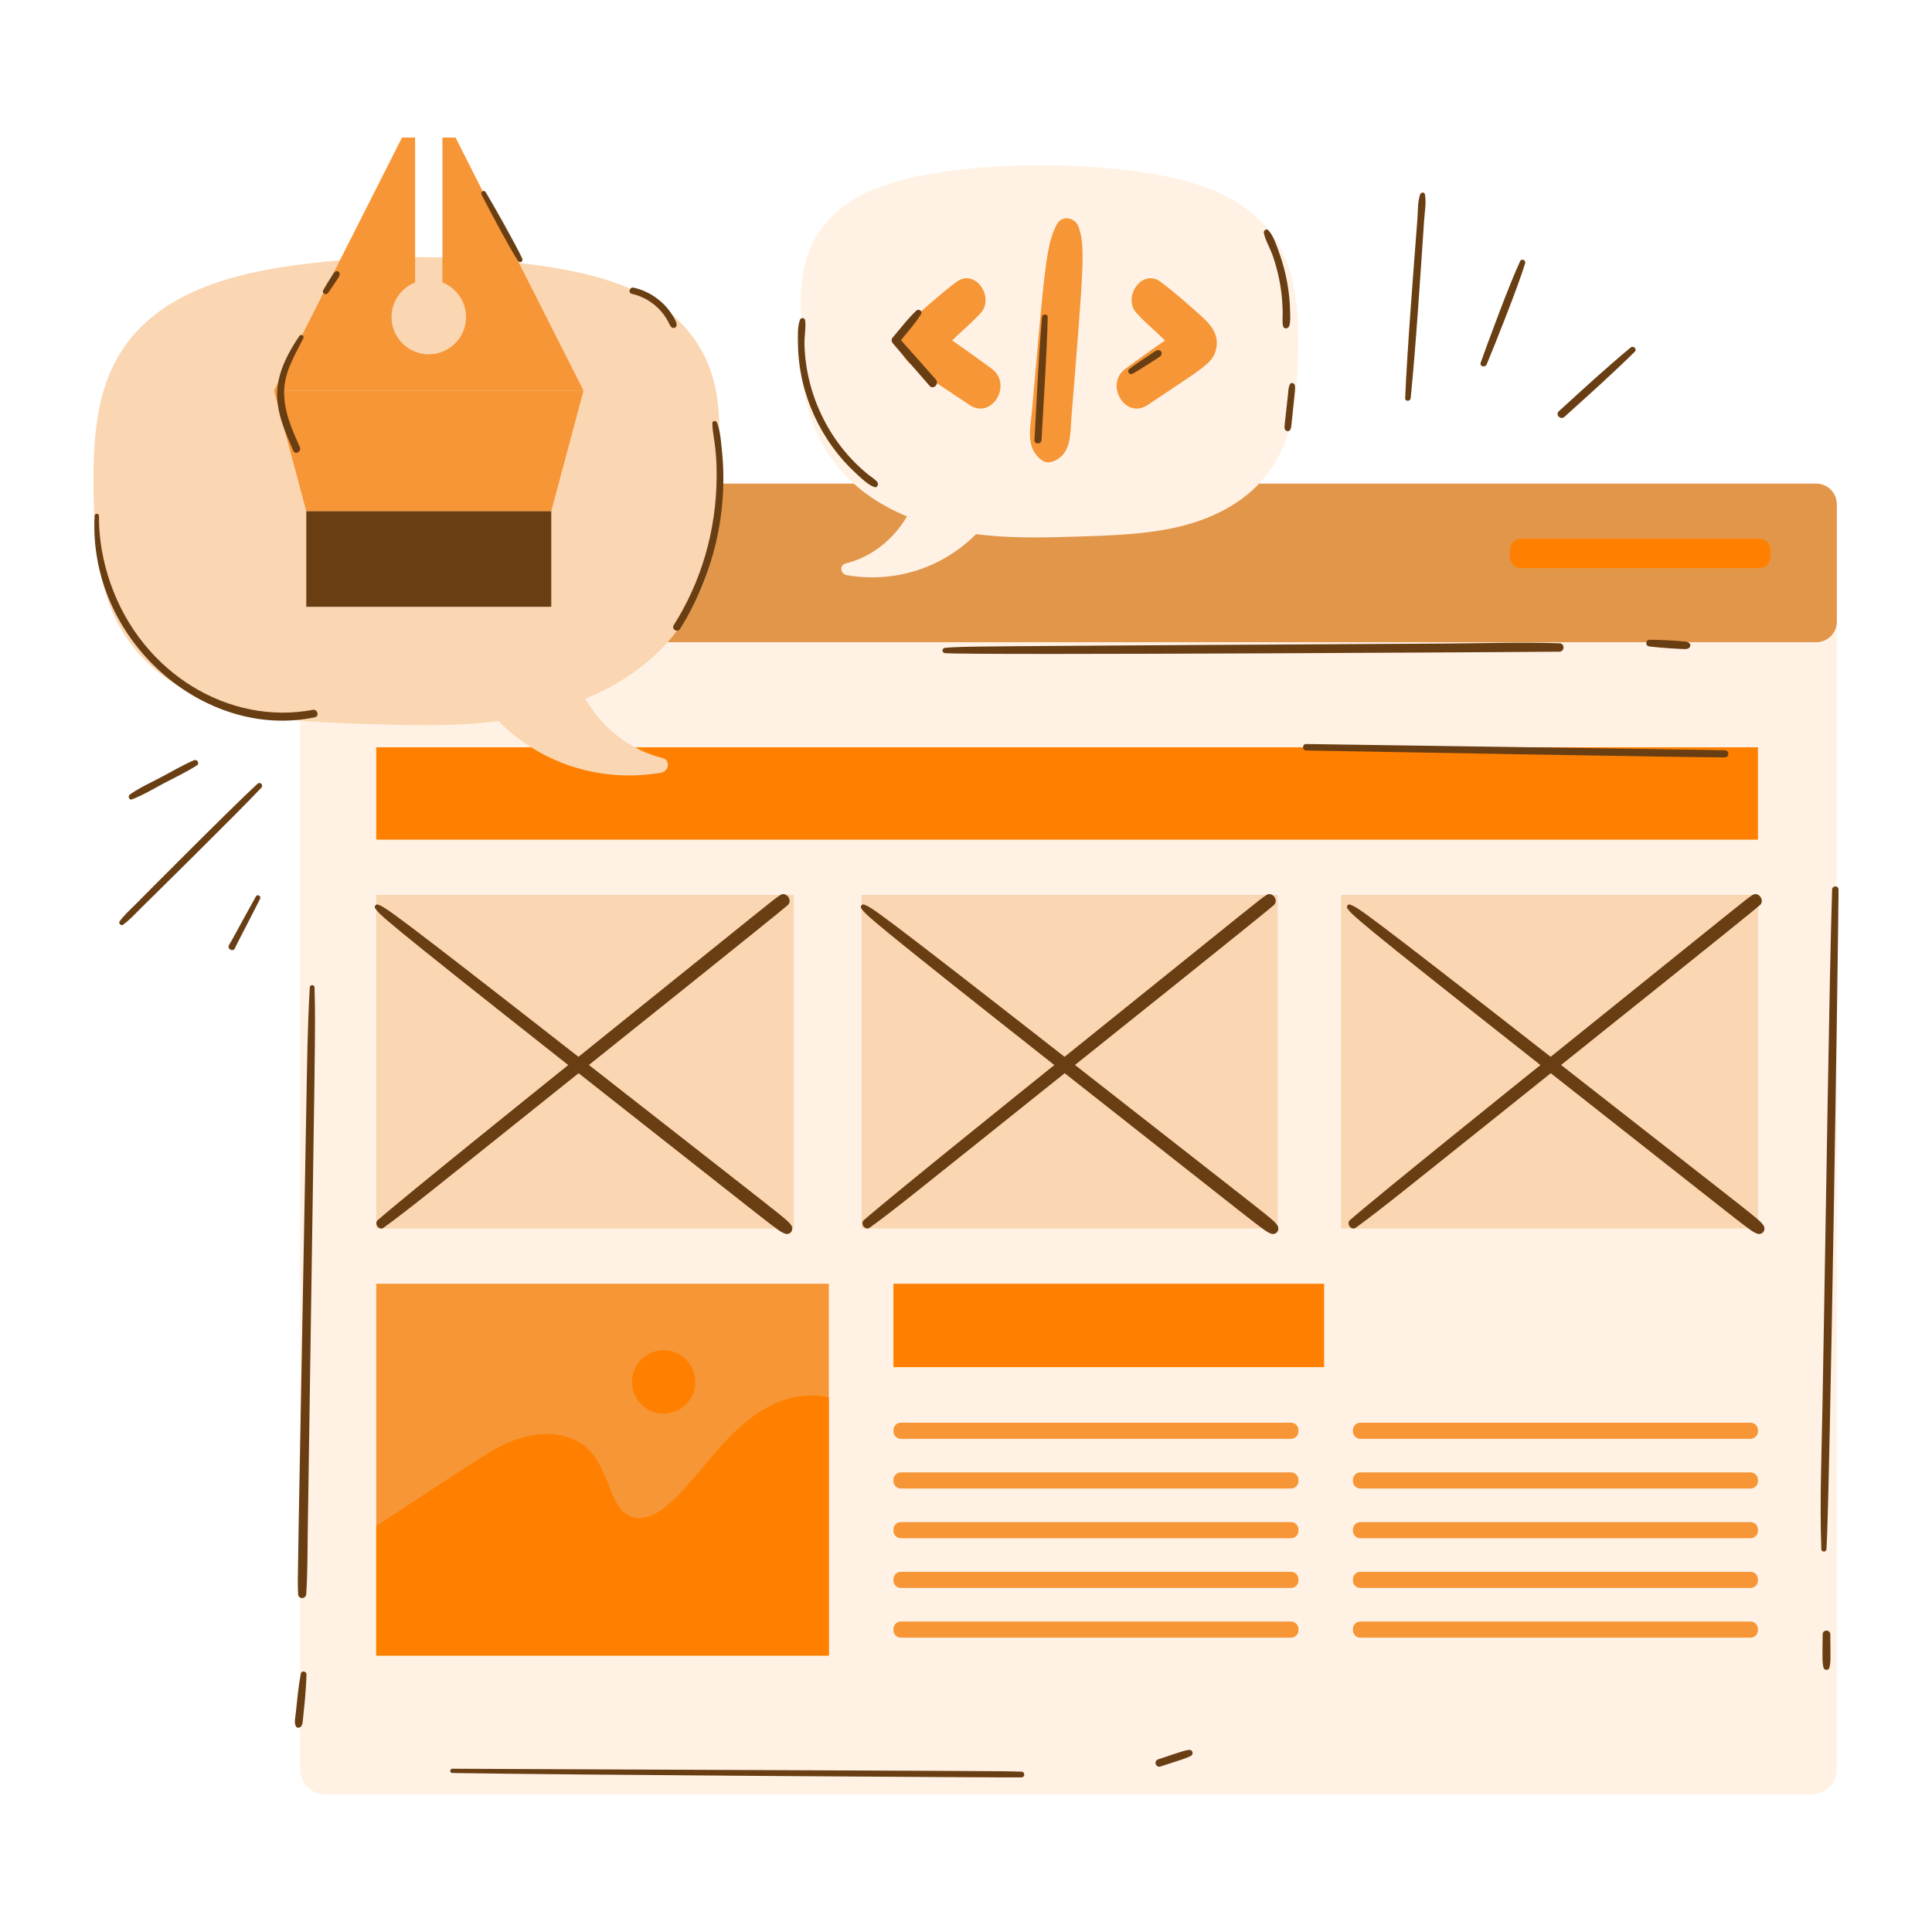
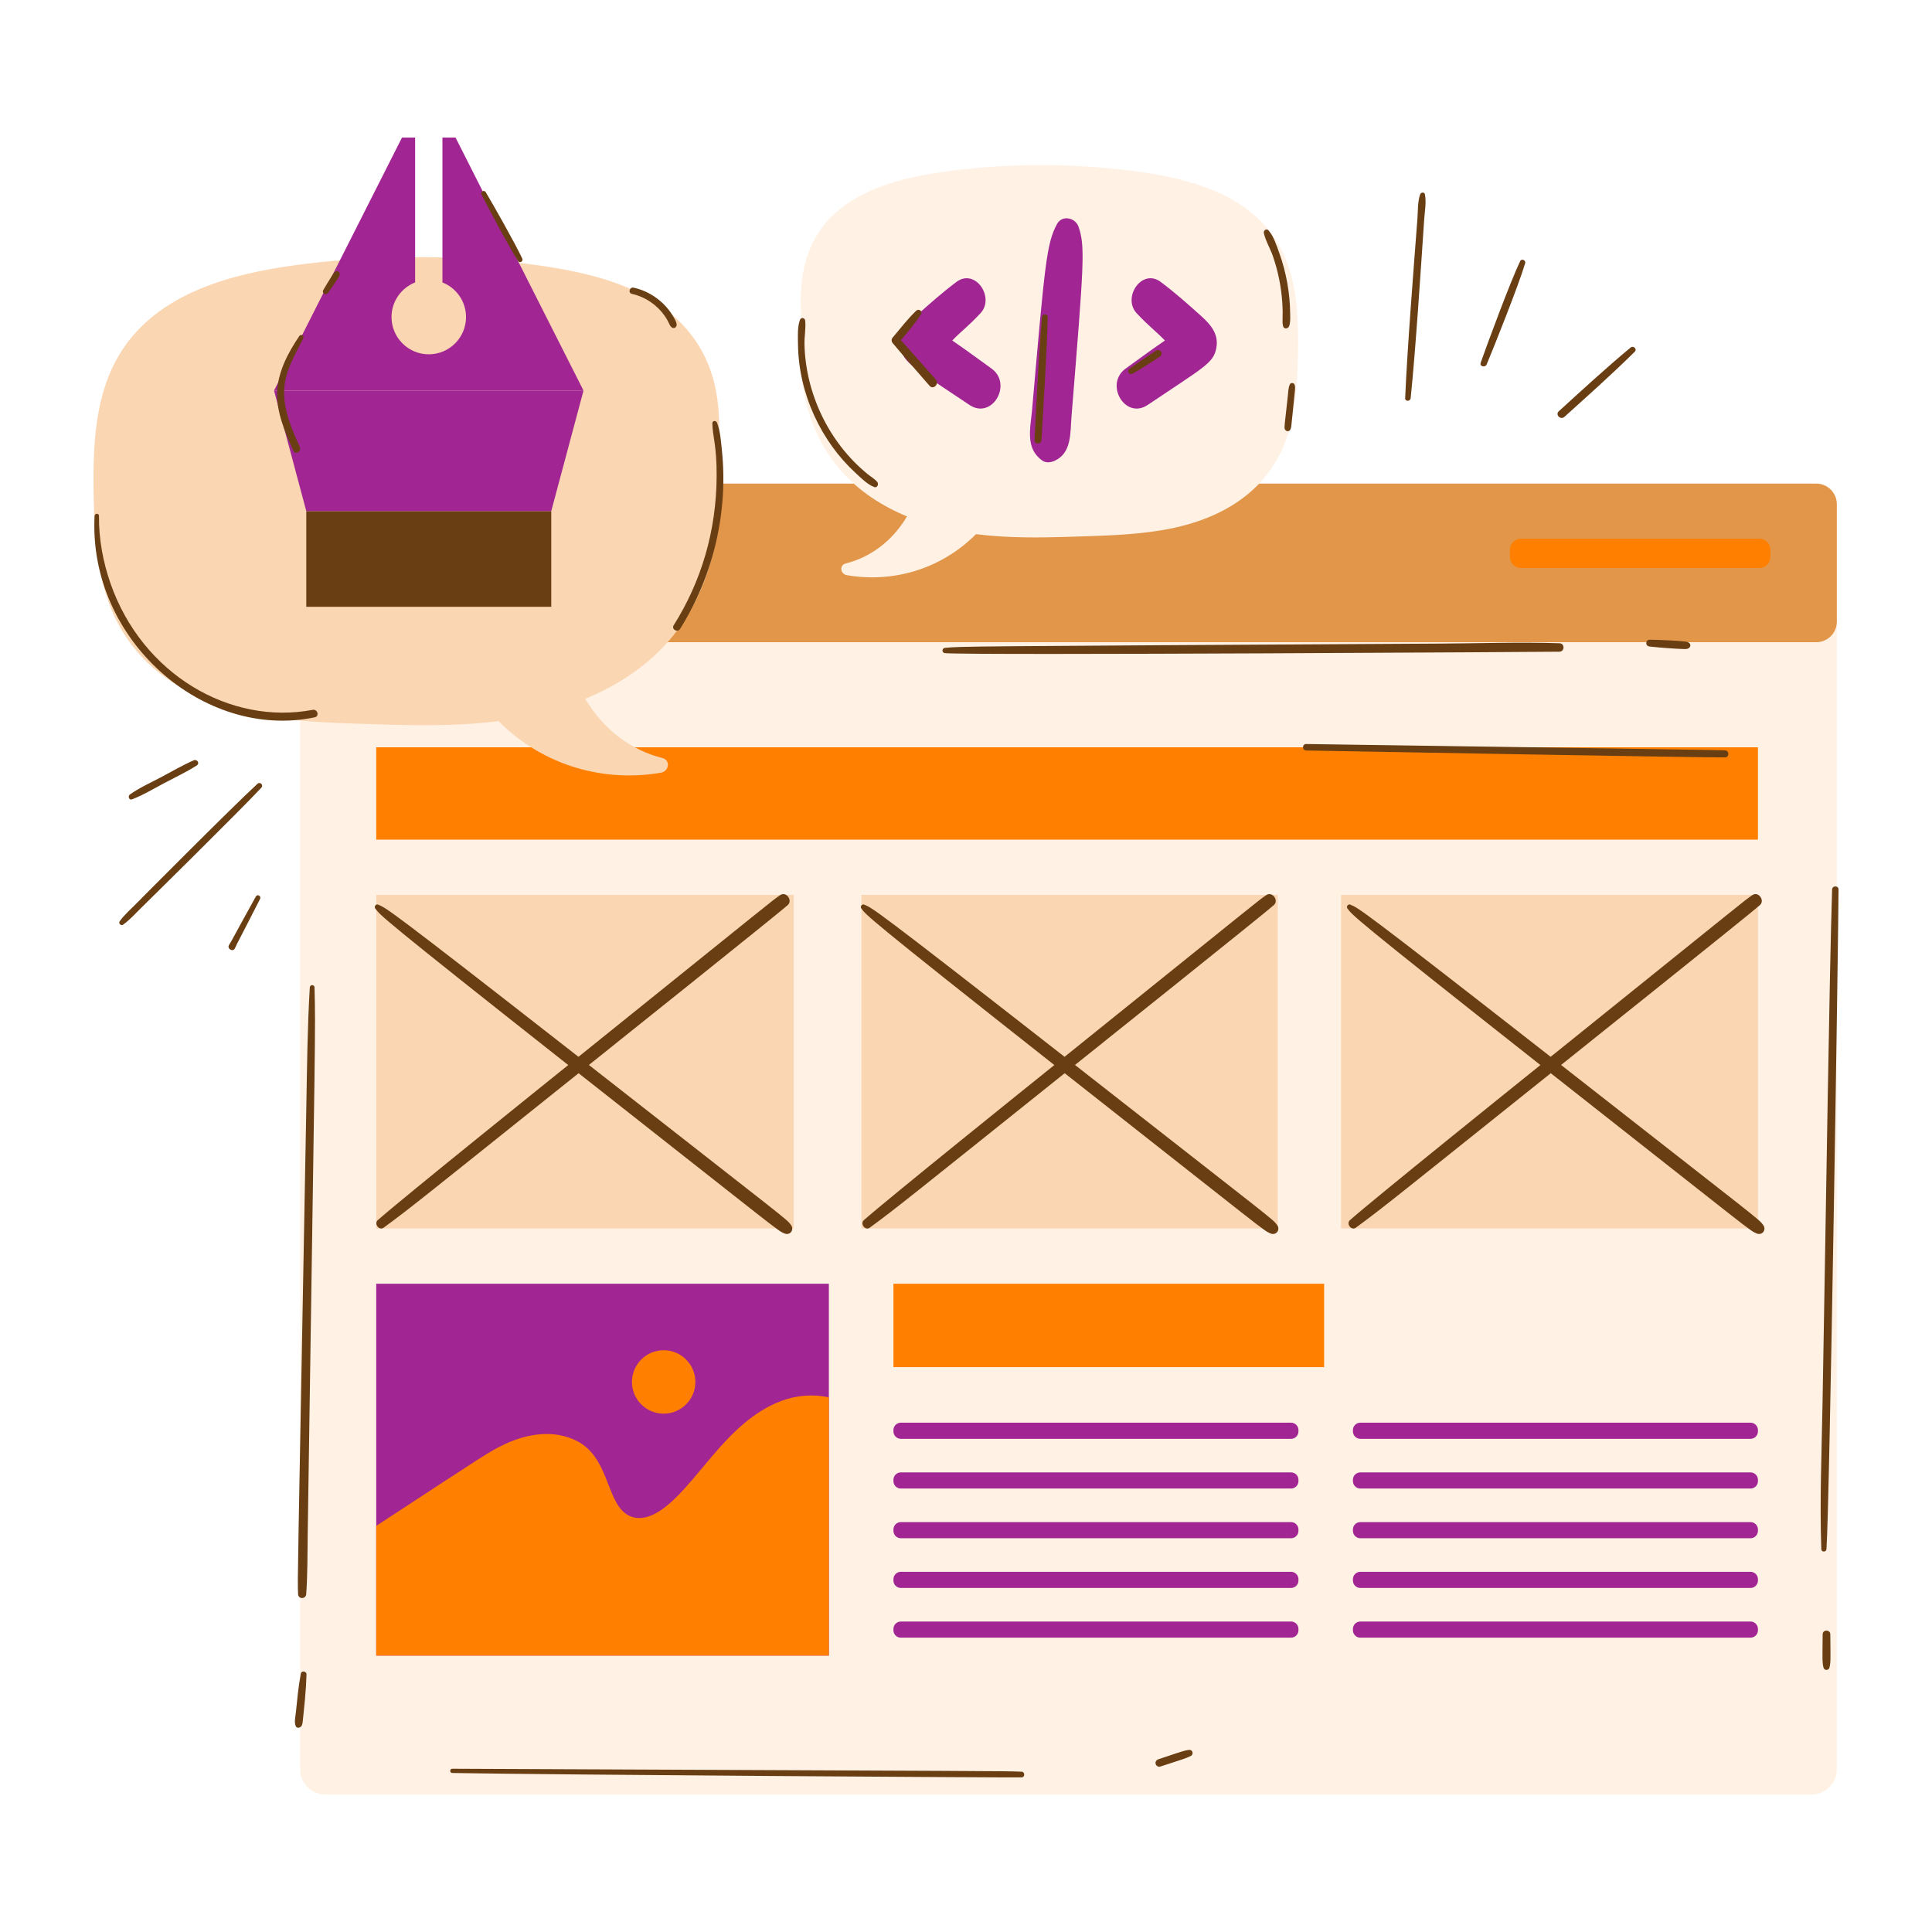
<svg xmlns="http://www.w3.org/2000/svg" id="SvgjsSvg2829" width="550" height="550" version="1.1">
  <defs id="SvgjsDefs2830" />
  <g id="SvgjsG2831">
    <svg viewBox="0 0 2000 2000" width="550" height="550">
      <rect width="1590.832" height="1357.016" x="310.653" y="500.632" fill="#fff2e5" rx="26.075" ry="26.075" class="colore5e5ff svgShape" />
      <rect width="1590.832" height="164.189" x="310.653" y="500.632" fill="#e2964a" rx="21.328" ry="21.328" class="color4a53e2 svgShape" />
      <rect width="269.677" height="30.407" x="1563.053" y="557.628" fill="#ff8000" rx="11.462" ry="11.462" class="colorff6a00 svgShape" />
      <rect width="1430.358" height="95.593" x="389.466" y="773.604" fill="#ff8000" class="colorff6a00 svgShape" />
-       <rect width="468.565" height="384.912" x="389.466" y="1328.932" fill="#f69636" class="colorfa0 svgShape" />
+       <rect width="468.565" height="384.912" x="389.466" y="1328.932" fill="#a12592" class="colorfa0 svgShape" />
      <path fill="#ff8000" d="M858.031,1713.844v-267.256c-16.067-3.69-33.442-2.176-48.763,3.481-58.804,21.71-89.071,90.802-127.527,114.837-10.474,6.547-23.548,9.857-34.231,1.87-20.039-14.981-17.745-58.622-50.527-75.173-23.431-11.829-50.334-7.627-73.344,2.914-16.785,7.69-21.142,11.214-134.174,85.09v134.236h468.566Z" class="colorff6a00 svgShape" />
      <circle cx="687.018" cy="1430.587" r="32.826" fill="#ff8000" class="colorff6a00 svgShape" />
      <rect width="432.223" height="345.259" x="389.466" y="926.435" fill="#fad6b2" class="colorb4b2fa svgShape" />
      <rect width="430.925" height="345.259" x="891.778" y="926.435" fill="#fad6b2" class="colorb4b2fa svgShape" />
      <rect width="431.574" height="345.259" x="1388.25" y="926.435" fill="#fad6b2" class="colorb4b2fa svgShape" />
      <path fill="#6a3e13" d="M818.682 1267.87c-5.204-6.63.834-1.056-209.059-165.421 7.238-5.79 198.305-158.488 205.909-165.524 5.368-4.966-1.755-14.58-7.938-10.289-9.951 6.908-.994.242-208.767 167.372-200.393-156.547-198.849-153.972-207.559-157.589-2.052-.852-4.247 2.074-2.952 3.84 5.216 7.114 4.423 8.087 199.92 162.274-25.736 20.708-171.699 138.015-197.174 160.547-4.179 3.698 1.43 11.197 6.046 7.836 27.229-19.816 46.181-35.413 201.849-159.929 211.978 166.81 205.166 162.301 212.855 165.784 6.018 2.726 10.891-3.779 6.869-8.902zM1321.882 1267.87c-5.204-6.63.834-1.056-209.059-165.421 7.238-5.79 198.305-158.488 205.909-165.524 5.368-4.966-1.755-14.58-7.938-10.289-9.951 6.908-.994.242-208.767 167.372-200.393-156.547-198.849-153.972-207.559-157.589-2.052-.852-4.247 2.074-2.952 3.84 5.216 7.114 4.423 8.087 199.92 162.274-25.736 20.708-171.699 138.015-197.174 160.547-4.179 3.698 1.43 11.197 6.046 7.836 27.229-19.816 46.181-35.413 201.849-159.929 211.978 166.81 205.166 162.301 212.855 165.784 6.018 2.726 10.891-3.779 6.869-8.902zM1825.082 1267.87c-5.204-6.63.834-1.056-209.059-165.421 7.238-5.79 198.305-158.488 205.909-165.524 5.368-4.966-1.755-14.58-7.938-10.289-9.951 6.908-.994.242-208.767 167.372-200.393-156.547-198.849-153.972-207.559-157.589-2.052-.852-4.247 2.074-2.952 3.84 5.216 7.114 4.423 8.087 199.92 162.274-25.736 20.708-171.699 138.015-197.174 160.547-4.179 3.698 1.43 11.197 6.046 7.836 27.229-19.816 46.181-35.413 201.849-159.929 211.978 166.81 205.166 162.301 212.855 165.784 6.018 2.726 10.891-3.779 6.869-8.902z" class="color1b136a svgShape" />
      <rect width="445.851" height="86.334" x="924.877" y="1328.932" fill="#ff8000" class="colorff6a00 svgShape" />
-       <rect width="419.286" height="16.72" x="924.877" y="1472.751" fill="#f69636" rx="7.697" ry="7.697" class="colorfa0 svgShape" />
-       <rect width="419.286" height="16.72" x="924.877" y="1524.211" fill="#f69636" rx="7.697" ry="7.697" class="colorfa0 svgShape" />
-       <rect width="419.286" height="16.72" x="924.877" y="1575.672" fill="#f69636" rx="7.697" ry="7.697" class="colorfa0 svgShape" />
-       <rect width="419.286" height="16.72" x="924.877" y="1627.132" fill="#f69636" rx="7.697" ry="7.697" class="colorfa0 svgShape" />
-       <rect width="419.286" height="16.72" x="924.877" y="1678.593" fill="#f69636" rx="7.697" ry="7.697" class="colorfa0 svgShape" />
-       <rect width="419.286" height="16.72" x="1400.538" y="1472.751" fill="#f69636" rx="7.697" ry="7.697" class="colorfa0 svgShape" />
-       <rect width="419.286" height="16.72" x="1400.538" y="1524.211" fill="#f69636" rx="7.697" ry="7.697" class="colorfa0 svgShape" />
-       <rect width="419.286" height="16.72" x="1400.538" y="1575.672" fill="#f69636" rx="7.697" ry="7.697" class="colorfa0 svgShape" />
-       <rect width="419.286" height="16.72" x="1400.538" y="1627.132" fill="#f69636" rx="7.697" ry="7.697" class="colorfa0 svgShape" />
-       <rect width="419.286" height="16.72" x="1400.538" y="1678.593" fill="#f69636" rx="7.697" ry="7.697" class="colorfa0 svgShape" />
+       <rect width="419.286" height="16.72" x="924.877" y="1472.751" fill="#a12592" rx="7.697" ry="7.697" class="colorfa0 svgShape" />
+       <rect width="419.286" height="16.72" x="924.877" y="1524.211" fill="#a12592" rx="7.697" ry="7.697" class="colorfa0 svgShape" />
+       <rect width="419.286" height="16.72" x="924.877" y="1575.672" fill="#a12592" rx="7.697" ry="7.697" class="colorfa0 svgShape" />
+       <rect width="419.286" height="16.72" x="924.877" y="1627.132" fill="#a12592" rx="7.697" ry="7.697" class="colorfa0 svgShape" />
+       <rect width="419.286" height="16.72" x="924.877" y="1678.593" fill="#a12592" rx="7.697" ry="7.697" class="colorfa0 svgShape" />
+       <rect width="419.286" height="16.72" x="1400.538" y="1472.751" fill="#a12592" rx="7.697" ry="7.697" class="colorfa0 svgShape" />
+       <rect width="419.286" height="16.72" x="1400.538" y="1524.211" fill="#a12592" rx="7.697" ry="7.697" class="colorfa0 svgShape" />
+       <rect width="419.286" height="16.72" x="1400.538" y="1575.672" fill="#a12592" rx="7.697" ry="7.697" class="colorfa0 svgShape" />
+       <rect width="419.286" height="16.72" x="1400.538" y="1627.132" fill="#a12592" rx="7.697" ry="7.697" class="colorfa0 svgShape" />
+       <rect width="419.286" height="16.72" x="1400.538" y="1678.593" fill="#a12592" rx="7.697" ry="7.697" class="colorfa0 svgShape" />
      <path fill="#fad6b2" d="M97.043,517.743c-1.674-72.858,2.563-140.802,58.431-187.979,49.838-42.085,124.197-53.521,188.761-59.62,86.931-8.213,176.085-3.024,240.666,9.059,31.157,5.829,62.721,14.84,90,31.402,27.572,16.74,49.168,41.007,60.154,71.572,11.352,31.582,10.919,65.985,6.749,98.949,8.477,59.479-3.96,122.046-40.203,170.795-24.477,32.923-58.34,56.02-95.729,71.505,19.378,32.735,48.422,53.407,79.68,61.238,8.933,2.238,6.974,13.78-1.266,15.212-57.805,10.042-120.989-6.112-168.242-53.364-40.261,5.106-80.985,4.717-121.475,3.425-40.135-1.281-80.71-1.932-120.4-8.574-91.589-15.328-140.788-61.107-161.08-116.226-12.581-34.176-15.218-71.286-16.048-107.392Z" class="colorb4b2fa svgShape" />
      <path fill="#fff2e5" d="M1343.595,371.02c1.331-57.941-2.038-111.973-46.467-149.491-39.634-33.468-98.768-42.563-150.113-47.413-69.132-6.532-140.032-2.404-191.39,7.205-102.948,19.261-135.791,73.53-124.778,160.579-6.741,47.301,3.149,97.057,31.971,135.825,19.465,26.182,46.395,44.55,76.129,56.865-15.411,26.032-38.507,42.472-63.366,48.699-7.104,1.78-5.546,10.959,1.007,12.097,45.969,7.986,96.216-4.861,133.795-42.438,32.017,4.061,64.403,3.752,96.603,2.724,31.917-1.019,64.185-1.536,95.748-6.819,72.836-12.19,111.962-48.596,128.099-92.429,10.005-27.178,12.102-56.691,12.762-85.403Z" class="colore5e5ff svgShape" />
      <rect width="253.591" height="99.078" x="317.068" y="529.076" fill="#6a3e13" class="color1b136a svgShape" />
-       <polygon fill="#f69636" points="570.659 529.076 317.068 529.076 283.686 404.339 604.04 404.339 570.659 529.076" class="colorfa0 svgShape" />
-       <path fill="#f69636" d="M471.579 142.402h-13.582v149.964c14.298 5.641 24.43 19.551 24.43 35.854 0 21.299-17.265 38.564-38.564 38.564-21.297 0-38.564-17.265-38.564-38.564 0-16.303 10.132-30.211 24.431-35.854v-149.964h-13.582l-132.461 261.936h320.354l-132.461-261.936zM1025.774 381.072c-2.726-1.855-24.886-18.303-40-28.579 9.514-9.893 16.465-14.551 29.262-28.28 15.12-16.221-5.412-46.973-24.955-32.342-14.549 10.893-28.151 22.96-41.665 35.105-10.021 9.006-18.664 18.876-15.829 33.465 3.035 15.62 12.624 19.484 70.931 58.707 23.639 15.902 45.586-22.202 22.256-38.076zM1165.917 381.072c2.726-1.855 24.886-18.303 40-28.579-9.514-9.893-16.465-14.551-29.262-28.28-15.12-16.221 5.412-46.973 24.955-32.342 14.549 10.893 28.151 22.96 41.665 35.105 10.021 9.006 18.664 18.876 15.829 33.465-3.035 15.62-12.624 19.484-70.931 58.707-23.639 15.902-45.586-22.202-22.256-38.076zM1116.522 234.775c-3.232-9.439-16.985-12.615-22.268-2.91-10.968 20.148-12.64 41.63-25.812 191.936-1.703 19.429-7.483 40.277 10.574 53.001 3.965 2.794 9.172 1.925 13.203 0 17.298-8.262 15.646-28.833 16.985-45.418 12.835-158.9 14.378-175.99 7.318-196.609z" class="colorfa0 svgShape" />
+       <polygon fill="#a12592" points="570.659 529.076 317.068 529.076 283.686 404.339 604.04 404.339 570.659 529.076" class="colorfa0 svgShape" />
+       <path fill="#a12592" d="M471.579 142.402h-13.582v149.964c14.298 5.641 24.43 19.551 24.43 35.854 0 21.299-17.265 38.564-38.564 38.564-21.297 0-38.564-17.265-38.564-38.564 0-16.303 10.132-30.211 24.431-35.854v-149.964h-13.582l-132.461 261.936h320.354l-132.461-261.936zM1025.774 381.072c-2.726-1.855-24.886-18.303-40-28.579 9.514-9.893 16.465-14.551 29.262-28.28 15.12-16.221-5.412-46.973-24.955-32.342-14.549 10.893-28.151 22.96-41.665 35.105-10.021 9.006-18.664 18.876-15.829 33.465 3.035 15.62 12.624 19.484 70.931 58.707 23.639 15.902 45.586-22.202 22.256-38.076zM1165.917 381.072c2.726-1.855 24.886-18.303 40-28.579-9.514-9.893-16.465-14.551-29.262-28.28-15.12-16.221 5.412-46.973 24.955-32.342 14.549 10.893 28.151 22.96 41.665 35.105 10.021 9.006 18.664 18.876 15.829 33.465-3.035 15.62-12.624 19.484-70.931 58.707-23.639 15.902-45.586-22.202-22.256-38.076zM1116.522 234.775c-3.232-9.439-16.985-12.615-22.268-2.91-10.968 20.148-12.64 41.63-25.812 191.936-1.703 19.429-7.483 40.277 10.574 53.001 3.965 2.794 9.172 1.925 13.203 0 17.298-8.262 15.646-28.833 16.985-45.418 12.835-158.9 14.378-175.99 7.318-196.609z" class="colorfa0 svgShape" />
      <path fill="#6a3e13" d="M325.589 1022.177c-.085-3.163-4.701-3.128-4.888 0-2.433 40.735-2.838 81.556-3.576 122.36-9.131 505.428-9.252 486.972-8.549 505.684.205 5.453 8.038 5.378 8.418 0 1.447-20.506 1.238-41.172 1.541-61.721 7.789-528.265 8.299-519.733 7.054-566.323zM311.405 1732.501c-1.305 9.318-1.561 4.768-5.158 40.494-.441 4.385-1.889 9.776-.092 13.911 1.099 2.53 4.525 1.818 5.803 0 1.339-1.905 1.404-4.519 1.65-6.785 3.792-35.135 3.357-41.846 3.664-46.825.204-3.306-5.397-4.152-5.867-.794zM1614.328 665.881c-41.155-1.334-82.554.132-123.729.367-505.409 2.899-493.469 2.805-512.284 4.404-3.521.299-3.551 5.231 0 5.499 32.158 2.415 632.795-1.377 636.013-1.513 5.623-.239 5.651-8.575 0-8.757zM1748.926 665.896c-1.538-1.492-3.282-1.621-5.312-1.85-5.511-.618-23.409-1.707-35.896-1.822-4.227-.038-5.153 6.474 0 7.06 12.716 1.449 30.248 2.496 35.132 2.584 1.853.034 3.874.204 5.43-.96 1.594-1.193 2.256-3.447.646-5.012zM1896.591 920.823c-2.839 88.049-5.949 308.698-9.939 533.195-.885 49.811-2.987 99.755-1.249 149.555.121 3.474 5.124 3.425 5.363 0 3.311-47.63 12.362-635.006 12.478-682.75.011-4.29-6.515-4.274-6.653 0zM1894.741 1691.837c-.035-5.11-7.908-5.119-7.942 0-.17 24.85-.577 28.798.927 34.586.781 3.005 5.306 3.008 6.087 0 1.49-5.733 1.096-9.402.928-34.586zM1785.639 776.729c-12.16-.573-460.007-6.839-433.495-6.54-4.329-.049-4.324 6.632 0 6.721 33.19.673 414.69 7.443 433.495 7.151 4.736-.073 4.7-7.11 0-7.331zM1057.452 1834.052c-23.866-.841-.366-.407-589.252-3.066-2.842.015-2.842 4.362 0 4.412 105.817 1.905 576.056 4.855 589.252 4.56 3.805-.085 3.798-5.772 0-5.906zM1234.308 1813.453c-1.773-4.039-5.878-1.984-35.272 7.768-2.0.663-3.305 2.694-2.726 4.801.54 1.967 2.789 3.383 4.802 2.727 23.748-7.731 26.75-8.503 31.836-11.143 1.454-.755 1.994-2.715 1.361-4.154zM908.095 498.861c-2.768-3.209-6.735-5.458-10.009-8.134-40.149-32.792-64.148-83.331-65.303-134.55-.18-7.954 1.584-16.393.758-24.22-.329-3.118-4.351-3.785-5.467-.74-2.717 7.415-2.087 17.155-2.002 24.96.566 51.48 24.094 100.766 59.521 133.356 5.611 5.162 12.194 11.896 19.397 14.662 3.238 1.243 4.973-3.167 3.105-5.333zM1335.565 324.749c-.129-20.596-3.885-42.579-11.389-63.232-2.793-7.69-5.631-16.876-11.094-23.073-1.996-2.265-5.342.177-4.766 2.774 1.807 8.159 6.607 15.926 9.345 23.872 5.303 15.397 8.621 31.403 9.716 47.651 1.145 16.978-.517 19.328.856 24.887.825 3.337 5.244 2.843 6.285 0 1.466-4.006 1.072-8.663 1.047-12.879zM1340.264 398.457c-.543-2.163-3.925-2.774-4.962-.649-1.751 3.581-1.684 7.83-2.119 11.768-3.692 33.51-3.824 32.545-3.125 34.603.832 2.447 4.185 3.074 5.583.73 1.077-1.806 1.027-2.771 1.945-11.939 3.185-31.879 3.522-31.15 2.677-34.513zM323.713 734.83c-85.37 16.215-176.396-36.706-209.299-130.808-7.718-22.073-12.269-46.522-11.941-69.962.04-2.943-4.394-2.908-4.548 0-6.821 128.447 113.312 232.59 227.919 208.494 5.066-1.065 2.897-8.68-2.13-7.724zM747.229 465.344c-.974-9.102-1.581-19.259-4.996-27.813-.961-2.407-4.825-2.311-4.801.65.108 13.319 4.554 22.021 4.434 54.586-.212 57.012-16.148 109.675-44.465 154.503-2.619 4.147 3.968 7.979 6.565 3.838 34.829-55.516 50.102-121.938 43.263-185.764zM697.89 329.312c-8.587-15.827-24.417-27.75-42.02-31.539-4.17-.897-5.958 5.469-1.769 6.415 14.239 3.214 26.231 11.739 33.857 22.628 5.321 7.602 4.908 10.609 7.8 12.336 1.686 1.007 4.049.08 4.538-1.846.687-2.71-1.142-5.665-2.406-7.994zM309.851 347.882c-11.37 16.777-21.848 36.337-22.899 56.967-1.105 21.694 8.144 42.48 16.747 61.854 2.013 4.534 8.713.61 6.682-3.907-8.225-18.297-16.721-37.468-16.24-57.948.473-20.201 11.003-37.098 19.814-54.569 1.382-2.742-2.387-4.931-4.104-2.398zM347.36 281.072c-1.911 1.219-2.936 3.201-4.107 5.072-3.177 5.074-5.753 9.123-8.6 14.14-1.835 3.237 2.649 6.144 4.983 2.913 3.426-4.748 5.872-8.533 9.197-13.582 1.068-1.623 2.482-3.311 2.764-5.285.446-3.106-2.494-4.372-4.237-3.257zM540.622 267.615c-7.275-15.545-30.413-56.403-37.794-68.707-1.676-2.794-5.779-.339-4.337 2.535 6.359 12.687 28.36 54.032 37.735 68.742 1.785 2.8 5.772.369 4.397-2.57zM968.788 392.945c-12.018-13.617-23.962-27.306-36.147-40.775 7.18-8.749 14.806-17.375 20.847-26.904 1.925-3.038-2.346-6.087-4.851-3.743-8.969 8.392-16.481 18.496-24.461 27.809-1.571 1.834-1.556 4.079 0 5.927 12.522 14.881 25.385 29.478 38.132 44.167 3.865 4.454 10.378-2.064 6.48-6.481zM1078.618 328.402c-3.594 42.301-5.378 84.782-7.744 127.167-.261 4.67 7.004 4.655 7.264 0 2.364-42.361 5.321-84.752 6.454-127.167.104-3.89-5.653-3.778-5.974 0zM1200.107 362.611c-2.339-.763-3.577.502-8.859 3.983-4.96 3.267-17.693 11.775-22.464 15.554-1.164.922-1.081 2.906-.235 3.966.956 1.201 2.534 1.502 3.896.779 5.795-3.077 28.28-17.555 28.94-18.214.838-.838 1-1.801 1.115-2.924.148-1.454-1.125-2.728-2.392-3.143zM266.555 811.358c-26.506 24.355-120.925 119.435-126.043 124.598-5.641 5.69-12.06 11.287-16.68 17.856-1.448 2.057 1.427 4.911 3.482 3.482 6.606-4.59 12.221-10.966 17.953-16.583.409-.401 103.372-101.709 125.32-125.321 2.504-2.694-1.327-6.517-4.033-4.032zM200.557 787.083c-11.428 4.963-22.296 11.339-33.293 17.19-10.898 5.799-22.63 11.026-32.749 18.12-2.387 1.673-1.017 6.286 2.145 5.087 11.613-4.404 22.556-11.118 33.53-16.9 11.204-5.903 22.785-11.384 33.485-18.162 3.441-2.18.454-6.885-3.118-5.334zM264.894 927.999c-26.01 46.911-22.943 42.284-27.814 50.28-2.384 3.912 4.19 7.563 6.037 3.529 3.92-8.562 1.701-3.224 26.115-51.273 1.455-2.865-2.76-5.382-4.338-2.536zM1475.057 201.173c-.538-2.657-4.135-2.17-4.91 0-2.71 7.588-2.229 17.326-2.844 25.355-3.799 49.578-10.667 136.779-12.683 185.625-.154 3.725 5.335 3.579 5.702 0 5.074-49.448 10.413-131.852 13.955-184.551.563-8.386 2.447-18.18.779-26.428zM1573.72 270.245c-10.316 21.487-34.724 87.546-40.907 105.203-1.402 4.002 4.661 5.429 6.219 1.714 7.415-17.683 33.303-82.545 39.836-104.747.881-2.994-3.742-5.1-5.149-2.17zM1687.94 359.83c-25.476 21.186-49.807 43.621-74.3 65.924-3.92 3.569 1.892 9.34 5.808 5.808 24.571-22.166 49.258-44.155 72.812-67.413 2.847-2.811-1.346-6.793-4.32-4.319z" class="color1b136a svgShape" />
    </svg>
  </g>
</svg>
